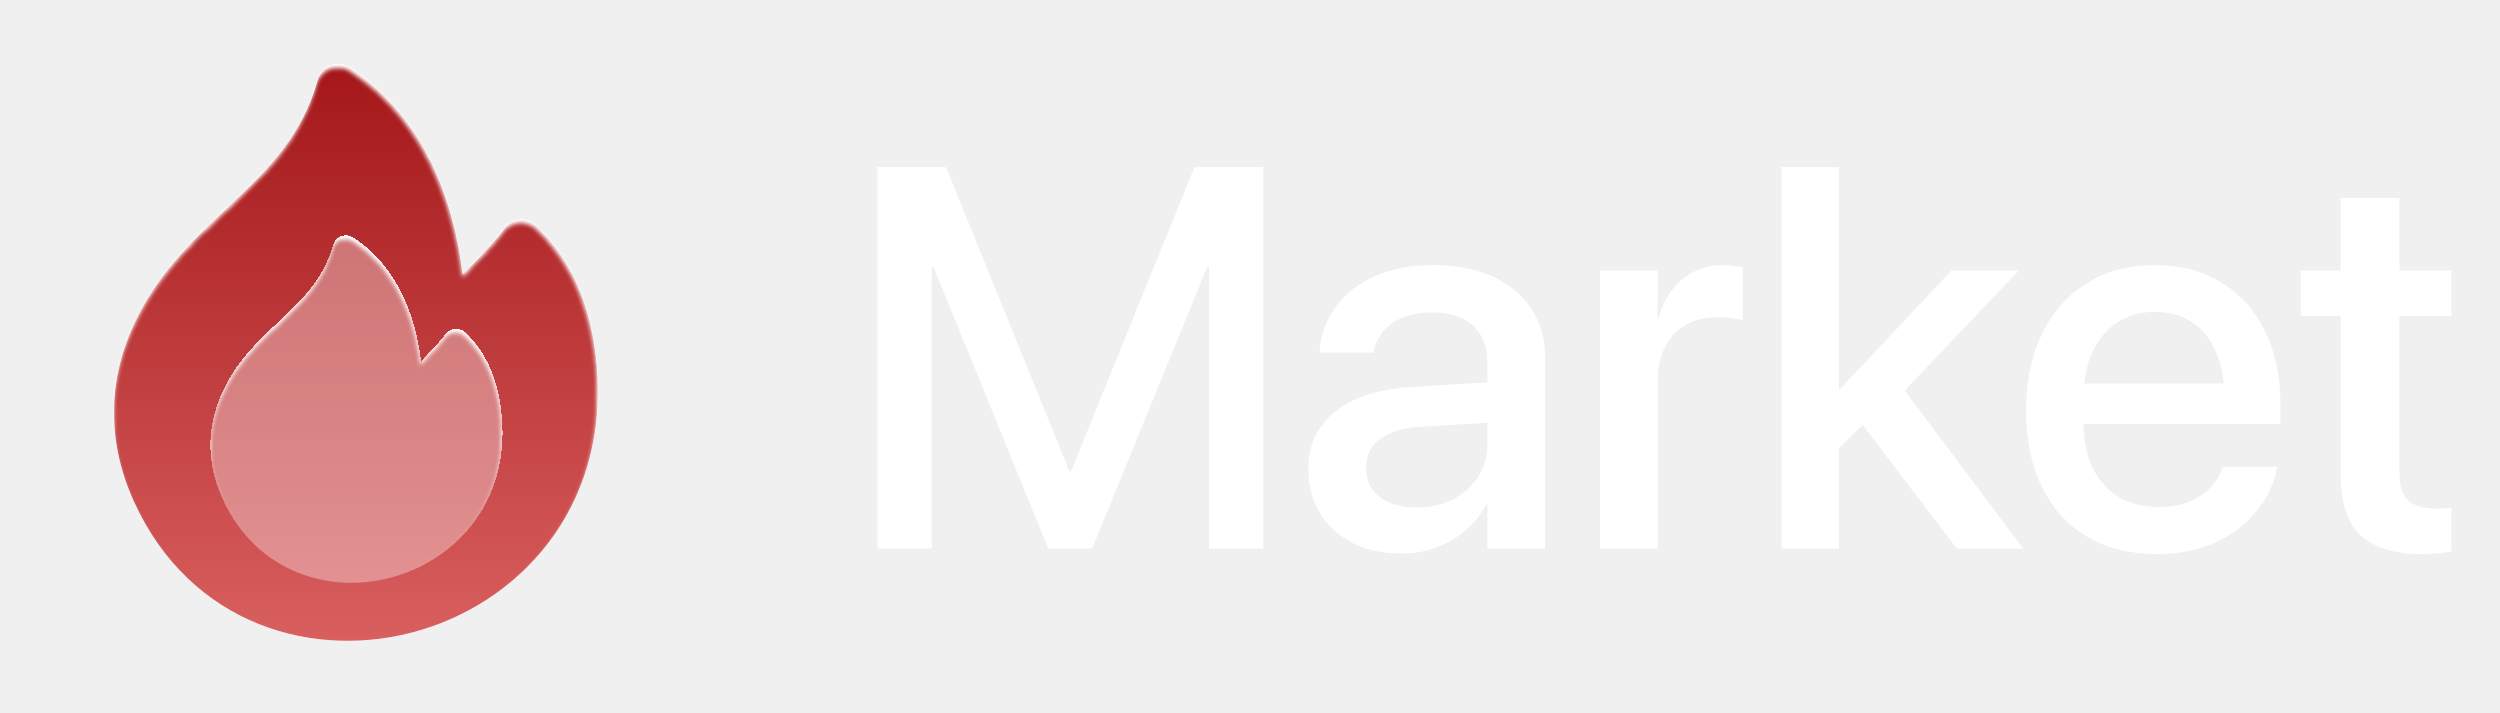
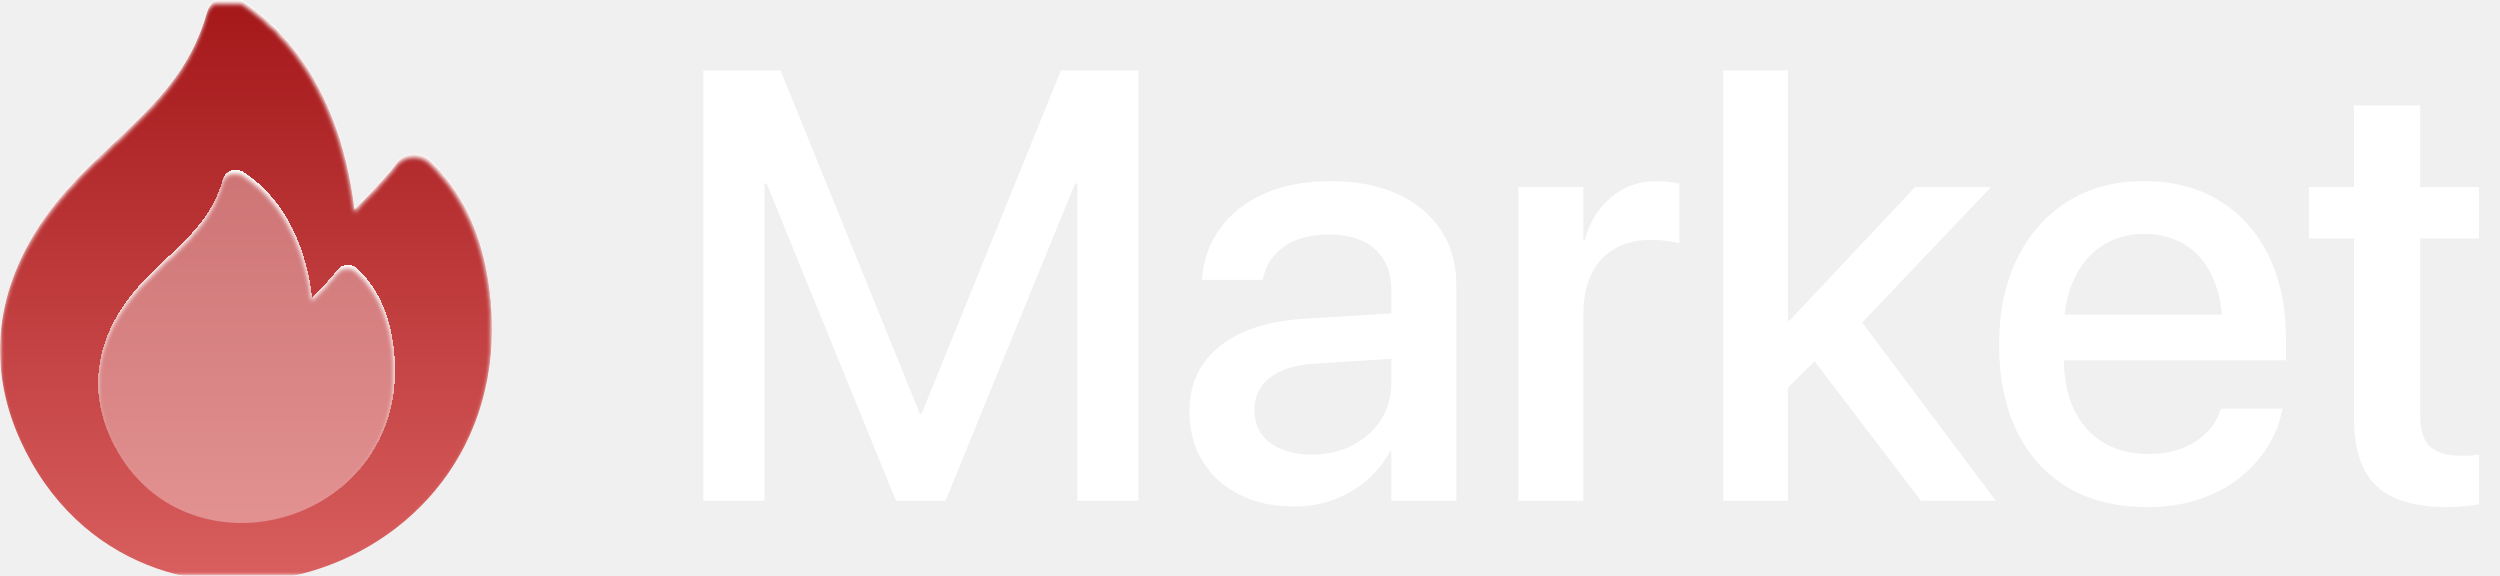
- <svg xmlns="http://www.w3.org/2000/svg" width="7019" height="2000" viewBox="0 0 7019 2000" fill="none">
-   <g filter="url(#filter0_i_425_25)">
-     <path d="M982.723 190.563C966.762 180.175 946.825 177.985 928.995 184.665C911.157 191.343 897.564 206.098 892.361 224.413C846.353 386.369 751.008 476.376 634.062 586.776C618.289 601.666 602.122 616.93 585.631 632.787C534.075 682.466 481.529 738.12 438.611 800.741C311.329 986.56 280.5 1195.76 375.364 1406.39C533.754 1756.99 886.736 1857.23 1182.03 1768.62C1478.43 1679.68 1723.28 1399.41 1671.69 991.962C1655.69 864.464 1612.04 735.156 1506.06 633.822C1493.45 621.77 1476.22 615.807 1458.86 617.485C1441.51 619.162 1425.75 628.32 1415.69 642.562C1397.95 667.67 1348.5 720.31 1298.9 770.768C1291.09 704.234 1276.59 629.571 1251.19 554.553C1206.11 421.427 1125.27 283.372 982.723 190.563Z" fill="url(#paint0_linear_425_25)" />
+ <svg xmlns="http://www.w3.org/2000/svg" width="7368" height="1696" viewBox="0 0 7368 1696" fill="none">
+   <g clip-path="url(#clip0_472_83)">
+     <g clip-path="url(#clip1_472_83)">
+       <g filter="url(#filter0_i_472_83)">
+         <path d="M707.35 -1.625C690.314 -12.713 669.035 -15.05 650.005 -7.921C630.967 -0.792 616.459 14.955 610.906 34.503C561.801 207.361 460.038 303.425 335.22 421.256C318.386 437.149 301.131 453.441 283.53 470.364C228.503 523.388 172.421 582.787 126.614 649.623C-9.235 847.95 -42.139 1071.24 59.11 1296.04C228.161 1670.23 604.902 1777.22 920.07 1682.66C1236.42 1587.73 1497.74 1288.58 1442.69 853.715C1425.61 717.635 1379.03 579.623 1265.91 471.47C1252.46 458.606 1234.07 452.242 1215.54 454.032C1197.02 455.823 1180.2 465.596 1169.46 480.797C1150.52 507.595 1097.75 563.779 1044.8 617.632C1036.47 546.621 1021 466.932 993.884 386.865C945.77 244.777 859.49 97.431 707.35 -1.625Z" fill="url(#paint0_linear_472_83)" />
+       </g>
+       <g filter="url(#filter1_i_472_83)">
+         <path d="M716.013 508.002C705.763 501.328 692.952 499.922 681.503 504.213C670.043 508.505 661.311 517.981 657.969 529.745C628.42 633.772 567.174 691.586 492.056 762.501C481.925 772.066 471.54 781.866 460.949 792.054C427.833 823.966 394.083 859.713 366.513 899.936C284.76 1019.29 264.955 1153.67 325.888 1288.96C427.625 1514.16 654.358 1578.54 844.031 1521.63C1034.42 1464.5 1191.69 1284.48 1158.55 1022.76C1148.28 940.867 1120.24 857.806 1052.17 792.72C1044.07 784.979 1033 781.148 1021.85 782.224C1010.7 783.303 1000.58 789.184 994.118 798.333C982.721 814.46 950.961 848.274 919.101 880.682C914.083 837.946 904.771 789.988 888.453 741.803C859.496 656.29 807.574 567.617 716.013 508.002Z" fill="white" fill-opacity="0.34" />
+       </g>
+     </g>
+     <path d="M2072.89 1476V207.738H2300.53L2710.98 1219.36H2716.25L3126.7 207.738H3355.22V1476H3175.04V540.844H3084.52L3290.18 242.895L2786.57 1476H2640.67L2137.93 242.895L2343.6 540.844H2253.07V1476H2072.89ZM3814.01 1492.7C3752.48 1492.7 3698.58 1480.98 3652.29 1457.54C3606 1434.11 3569.96 1401.29 3544.18 1359.11C3518.4 1316.92 3505.51 1268.29 3505.51 1213.21V1211.45C3505.51 1157.54 3518.99 1111.25 3545.94 1072.58C3572.89 1033.32 3611.86 1002.27 3662.84 979.418C3714.4 956.566 3776.51 943.09 3849.16 938.988L4198.97 917.895V1051.49L3874.65 1071.7C3817.82 1075.22 3773.87 1088.99 3742.82 1113.01C3712.35 1136.45 3697.11 1167.8 3697.11 1207.05V1208.81C3697.11 1249.24 3712.35 1281.18 3742.82 1304.61C3773.87 1328.05 3814.89 1339.77 3865.86 1339.77C3910.39 1339.77 3950.24 1330.69 3985.39 1312.52C4021.14 1294.36 4049.26 1269.46 4069.77 1237.82C4090.28 1205.59 4100.53 1169.55 4100.53 1129.71V854.613C4100.53 803.637 4084.71 763.793 4053.07 735.082C4021.43 705.785 3976.02 691.137 3916.84 691.137C3862.35 691.137 3818.4 702.855 3785 726.293C3752.19 749.73 3731.68 779.906 3723.48 816.82L3721.72 824.73H3542.43L3543.3 815.062C3547.99 761.742 3565.86 713.988 3596.92 671.801C3627.97 629.027 3671.04 595.336 3726.12 570.727C3781.2 546.117 3846.53 533.812 3922.11 533.812C3997.7 533.812 4063.03 546.41 4118.11 571.605C4173.19 596.801 4215.96 632.25 4246.43 677.953C4276.9 723.656 4292.13 777.27 4292.13 838.793V1476H4100.53V1330.1H4097.02C4078.85 1363.5 4055.41 1392.5 4026.7 1417.11C3997.99 1441.14 3965.47 1459.89 3929.14 1473.36C3893.4 1486.25 3855.02 1492.7 3814.01 1492.7ZM4474.95 1476V551.391H4666.55V709.594H4670.06C4684.71 655.102 4710.79 612.328 4748.29 581.273C4785.79 549.633 4830.9 533.812 4883.64 533.812C4897.7 533.812 4910.3 534.691 4921.43 536.449C4933.15 537.621 4942.52 539.086 4949.55 540.844V717.504C4941.94 714.574 4930.51 712.23 4915.28 710.473C4900.04 708.129 4883.05 706.957 4864.3 706.957C4823.87 706.957 4788.71 715.746 4758.83 733.324C4728.95 750.316 4706.1 775.219 4690.28 808.031C4674.46 840.258 4666.55 879.223 4666.55 924.926V1476H4474.95ZM5078.75 1476V207.738H5269.48V1476H5078.75ZM5661.47 1476L5334.52 1047.09L5458.44 910.863L5882.07 1476H5661.47ZM5236.08 1176.29V945.141H5273.87L5643.89 551.391H5868.01L5434.71 1006.66H5405.71L5236.08 1176.29ZM6327.68 1494.46C6237.45 1494.46 6159.52 1475.12 6093.89 1436.45C6028.85 1397.19 5978.75 1341.82 5943.6 1270.34C5909.03 1198.27 5891.74 1113.6 5891.74 1016.33V1015.45C5891.74 919.359 5909.32 835.277 5944.48 763.207C5979.63 690.551 6029.14 634.301 6093.01 594.457C6156.88 554.027 6231.88 533.812 6318.01 533.812C6404.73 533.812 6479.14 553.148 6541.25 591.82C6603.95 629.906 6652.29 684.105 6686.27 754.418C6720.26 824.145 6737.25 905.297 6737.25 997.875V1062.04H5985.79V927.562H6644.96L6550.92 1053.25V979.418C6550.92 914.379 6540.96 860.473 6521.04 817.699C6501.7 774.34 6474.46 742.113 6439.3 721.02C6404.73 699.926 6364.59 689.379 6318.89 689.379C6273.77 689.379 6233.34 700.512 6197.6 722.777C6161.86 745.043 6133.73 777.855 6113.23 821.215C6092.72 863.988 6082.46 916.723 6082.46 979.418V1053.25C6082.46 1113.01 6092.43 1164.28 6112.35 1207.05C6132.86 1249.24 6161.86 1281.76 6199.36 1304.61C6236.86 1326.88 6281.1 1338.01 6332.07 1338.01C6369.57 1338.01 6402.68 1332.45 6431.39 1321.31C6460.1 1309.59 6483.83 1294.36 6502.58 1275.61C6521.92 1256.27 6535.39 1234.89 6543.01 1211.45L6545.65 1204.42H6726.7L6724.95 1214.09C6717.33 1250.41 6702.97 1285.28 6681.88 1318.68C6660.79 1352.07 6633.25 1382.25 6599.26 1409.2C6565.86 1435.57 6526.31 1456.37 6480.61 1471.61C6434.91 1486.84 6383.93 1494.46 6327.68 1494.46ZM7209.22 1494.46C7117.82 1494.46 7049.55 1473.95 7004.44 1432.93C6959.91 1391.33 6937.64 1324.24 6937.64 1231.66V702.562H6804.93V551.391H6937.64V310.57H7132.76V551.391H7305.9V702.562H7132.76V1221.12C7132.76 1267.99 7143.01 1300.22 7163.52 1317.8C7184.03 1334.79 7214.5 1343.29 7254.93 1343.29C7264.89 1343.29 7273.97 1342.99 7282.17 1342.41C7290.96 1341.23 7298.87 1340.36 7305.9 1339.77V1486.55C7294.77 1488.3 7280.71 1490.06 7263.71 1491.82C7246.72 1493.58 7228.56 1494.46 7209.22 1494.46Z" fill="white" />
  </g>
-   <g filter="url(#filter1_i_425_25)">
-     <path d="M990.84 668.05C981.236 661.798 969.233 660.479 958.506 664.5C947.769 668.521 939.588 677.4 936.456 688.423C908.771 785.889 851.387 840.056 781.007 906.499C771.515 915.462 761.785 924.644 751.861 934.188C720.834 964.088 689.212 997.58 663.382 1035.27C586.784 1147.1 568.228 1273 625.318 1399.76C720.639 1610.75 933.073 1671.08 1110.78 1617.76C1289.17 1564.23 1436.52 1395.55 1405.47 1150.35C1395.84 1073.62 1369.58 995.795 1305.8 934.813C1298.2 927.559 1287.84 923.971 1277.39 924.978C1266.94 925.99 1257.46 931.5 1251.41 940.071C1240.73 955.182 1210.97 986.864 1181.12 1017.23C1176.42 977.186 1167.69 932.253 1152.41 887.107C1125.27 806.987 1076.63 723.906 990.84 668.05Z" fill="white" fill-opacity="0.34" />
-   </g>
-   <path d="M2463.71 1540V469.023H2655.94L3002.54 1323.28H3006.99L3353.59 469.023H3546.56V1540H3394.41V750.312H3317.97L3491.64 498.711L3066.37 1540H2943.16L2518.63 498.711L2692.3 750.312H2615.86V1540H2463.71ZM3933.98 1554.1C3882.03 1554.1 3836.51 1544.21 3797.42 1524.41C3758.33 1504.62 3727.9 1476.91 3706.13 1441.29C3684.36 1405.66 3673.48 1364.6 3673.48 1318.09V1316.6C3673.48 1271.08 3684.86 1231.99 3707.62 1199.34C3730.38 1166.18 3763.28 1139.96 3806.33 1120.66C3849.87 1101.37 3902.32 1089.99 3963.67 1086.52L4259.06 1068.71V1181.52L3985.2 1198.59C3937.2 1201.56 3900.09 1213.19 3873.87 1233.48C3848.14 1253.27 3835.27 1279.74 3835.27 1312.89V1314.38C3835.27 1348.52 3848.14 1375.48 3873.87 1395.27C3900.09 1415.07 3934.73 1424.96 3977.77 1424.96C4015.38 1424.96 4049.02 1417.29 4078.71 1401.95C4108.89 1386.61 4132.64 1365.59 4149.96 1338.87C4167.28 1311.65 4175.94 1281.22 4175.94 1247.58V1015.27C4175.94 972.227 4162.58 938.581 4135.86 914.336C4109.14 889.596 4070.79 877.227 4020.82 877.227C3974.8 877.227 3937.7 887.122 3909.49 906.914C3881.78 926.706 3864.47 952.188 3857.54 983.359L3856.05 990.039H3704.65L3705.39 981.875C3709.35 936.849 3724.44 896.523 3750.66 860.898C3776.89 824.779 3813.26 796.328 3859.77 775.547C3906.28 754.766 3961.45 744.375 4025.27 744.375C4089.1 744.375 4144.27 755.013 4190.78 776.289C4237.29 797.565 4273.41 827.5 4299.14 866.094C4324.87 904.688 4337.73 949.961 4337.73 1001.91V1540H4175.94V1416.8H4172.97C4157.63 1445 4137.84 1469.49 4113.59 1490.27C4089.35 1510.56 4061.89 1526.39 4031.21 1537.77C4001.03 1548.66 3968.62 1554.1 3933.98 1554.1ZM4492.11 1540V759.219H4653.91V892.812H4656.88C4669.24 846.797 4691.26 810.677 4722.93 784.453C4754.6 757.734 4792.7 744.375 4837.23 744.375C4849.1 744.375 4859.74 745.117 4869.14 746.602C4879.04 747.591 4886.95 748.828 4892.89 750.312V899.492C4886.46 897.018 4876.81 895.039 4863.95 893.555C4851.08 891.576 4836.73 890.586 4820.9 890.586C4786.76 890.586 4757.07 898.008 4731.84 912.852C4706.6 927.201 4687.3 948.229 4673.95 975.938C4660.59 1003.15 4653.91 1036.05 4653.91 1074.65V1540H4492.11ZM5001.99 1540V469.023H5163.05V1540H5001.99ZM5494.06 1540L5217.97 1177.81L5322.62 1062.77L5680.35 1540H5494.06ZM5134.84 1286.91V1091.72H5166.76L5479.22 759.219H5668.48L5302.58 1143.67H5278.09L5134.84 1286.91ZM6056.64 1555.59C5980.44 1555.59 5914.64 1539.26 5859.22 1506.6C5804.3 1473.45 5761.99 1426.69 5732.3 1366.33C5703.11 1305.47 5688.52 1233.97 5688.52 1151.84V1151.09C5688.52 1069.95 5703.36 998.945 5733.05 938.086C5762.73 876.732 5804.54 829.232 5858.48 795.586C5912.41 761.445 5975.74 744.375 6048.48 744.375C6121.71 744.375 6184.54 760.703 6236.99 793.359C6289.93 825.521 6330.76 871.289 6359.45 930.664C6388.15 989.544 6402.5 1058.07 6402.5 1136.25V1190.43H5767.93V1076.88H6324.57L6245.16 1183.01V1120.66C6245.16 1065.74 6236.74 1020.22 6219.92 984.102C6203.59 947.487 6180.59 920.273 6150.9 902.461C6121.71 884.648 6087.81 875.742 6049.22 875.742C6011.12 875.742 5976.98 885.143 5946.8 903.945C5916.61 922.747 5892.86 950.456 5875.55 987.07C5858.23 1023.19 5849.57 1067.72 5849.57 1120.66V1183.01C5849.57 1233.48 5857.98 1276.77 5874.8 1312.89C5892.12 1348.52 5916.61 1375.98 5948.28 1395.27C5979.95 1414.08 6017.3 1423.48 6060.35 1423.48C6092.02 1423.48 6119.97 1418.78 6144.22 1409.38C6168.46 1399.48 6188.5 1386.61 6204.34 1370.78C6220.66 1354.45 6232.04 1336.39 6238.48 1316.6L6240.7 1310.66H6393.59L6392.11 1318.83C6385.68 1349.51 6373.55 1378.95 6355.74 1407.15C6337.93 1435.35 6314.67 1460.83 6285.98 1483.59C6257.77 1505.86 6224.38 1523.42 6185.78 1536.29C6147.19 1549.15 6104.14 1555.59 6056.64 1555.59ZM6801.05 1555.59C6723.87 1555.59 6666.22 1538.27 6628.12 1503.63C6590.52 1468.5 6571.72 1411.85 6571.72 1333.67V886.875H6459.65V759.219H6571.72V555.859H6736.48V759.219H6882.7V886.875H6736.48V1324.77C6736.48 1364.35 6745.14 1391.56 6762.46 1406.41C6779.78 1420.76 6805.51 1427.93 6839.65 1427.93C6848.06 1427.93 6855.73 1427.68 6862.66 1427.19C6870.08 1426.2 6876.76 1425.46 6882.7 1424.96V1548.91C6873.29 1550.39 6861.42 1551.88 6847.07 1553.36C6832.72 1554.84 6817.38 1555.59 6801.05 1555.59Z" fill="white" />
  <defs>
-     <filter id="filter0_i_425_25" x="317.982" y="180.855" width="1360.61" height="1629.2" filterUnits="userSpaceOnUse" color-interpolation-filters="sRGB">
+     <filter id="filter0_i_472_83" x="-2" y="-11.986" width="1452.06" height="1738.12" filterUnits="userSpaceOnUse" color-interpolation-filters="sRGB">
      <feFlood flood-opacity="0" result="BackgroundImageFix" />
      <feBlend mode="normal" in="SourceGraphic" in2="BackgroundImageFix" result="shape" />
      <feColorMatrix in="SourceAlpha" type="matrix" values="0 0 0 0 0 0 0 0 0 0 0 0 0 0 0 0 0 0 127 0" result="hardAlpha" />
      <feOffset dx="-2" dy="11" />
      <feGaussianBlur stdDeviation="6.35" />
      <feComposite in2="hardAlpha" operator="arithmetic" k2="-1" k3="1" />
      <feColorMatrix type="matrix" values="0 0 0 0 1 0 0 0 0 1 0 0 0 0 1 0 0 0 1 0" />
-       <feBlend mode="normal" in2="shape" result="effect1_innerShadow_425_25" />
+       <feBlend mode="normal" in2="shape" result="effect1_innerShadow_472_83" />
    </filter>
-     <filter id="filter1_i_425_25" x="589.989" y="662.207" width="819.639" height="984.861" filterUnits="userSpaceOnUse" color-interpolation-filters="sRGB">
+     <filter id="filter1_i_472_83" x="288.316" y="501.766" width="874.673" height="1050.41" filterUnits="userSpaceOnUse" color-interpolation-filters="sRGB">
      <feFlood flood-opacity="0" result="BackgroundImageFix" />
      <feBlend mode="normal" in="SourceGraphic" in2="BackgroundImageFix" result="shape" />
      <feColorMatrix in="SourceAlpha" type="matrix" values="0 0 0 0 0 0 0 0 0 0 0 0 0 0 0 0 0 0 127 0" result="hardAlpha" />
      <feOffset dx="-2" dy="11" />
      <feGaussianBlur stdDeviation="6.35" />
      <feComposite in2="hardAlpha" operator="arithmetic" k2="-1" k3="1" />
      <feColorMatrix type="matrix" values="0 0 0 0 1 0 0 0 0 1 0 0 0 0 1 0 0 0 1 0" />
-       <feBlend mode="normal" in2="shape" result="effect1_innerShadow_425_25" />
+       <feBlend mode="normal" in2="shape" result="effect1_innerShadow_472_83" />
    </filter>
-     <linearGradient id="paint0_linear_425_25" x1="999.288" y1="180.855" x2="999.288" y2="1799.05" gradientUnits="userSpaceOnUse">
+     <linearGradient id="paint0_linear_472_83" x1="725.03" y1="-11.986" x2="725.03" y2="1715.12" gradientUnits="userSpaceOnUse">
      <stop stop-color="#A41719" />
      <stop offset="1" stop-color="#D95F5F" />
    </linearGradient>
+     <clipPath id="clip0_472_83">
+       <rect width="7368" height="1696" fill="white" />
+     </clipPath>
+     <clipPath id="clip1_472_83">
+       <rect width="1450.47" height="1727.97" fill="white" transform="translate(0 -11.9863)" />
+     </clipPath>
  </defs>
</svg>
